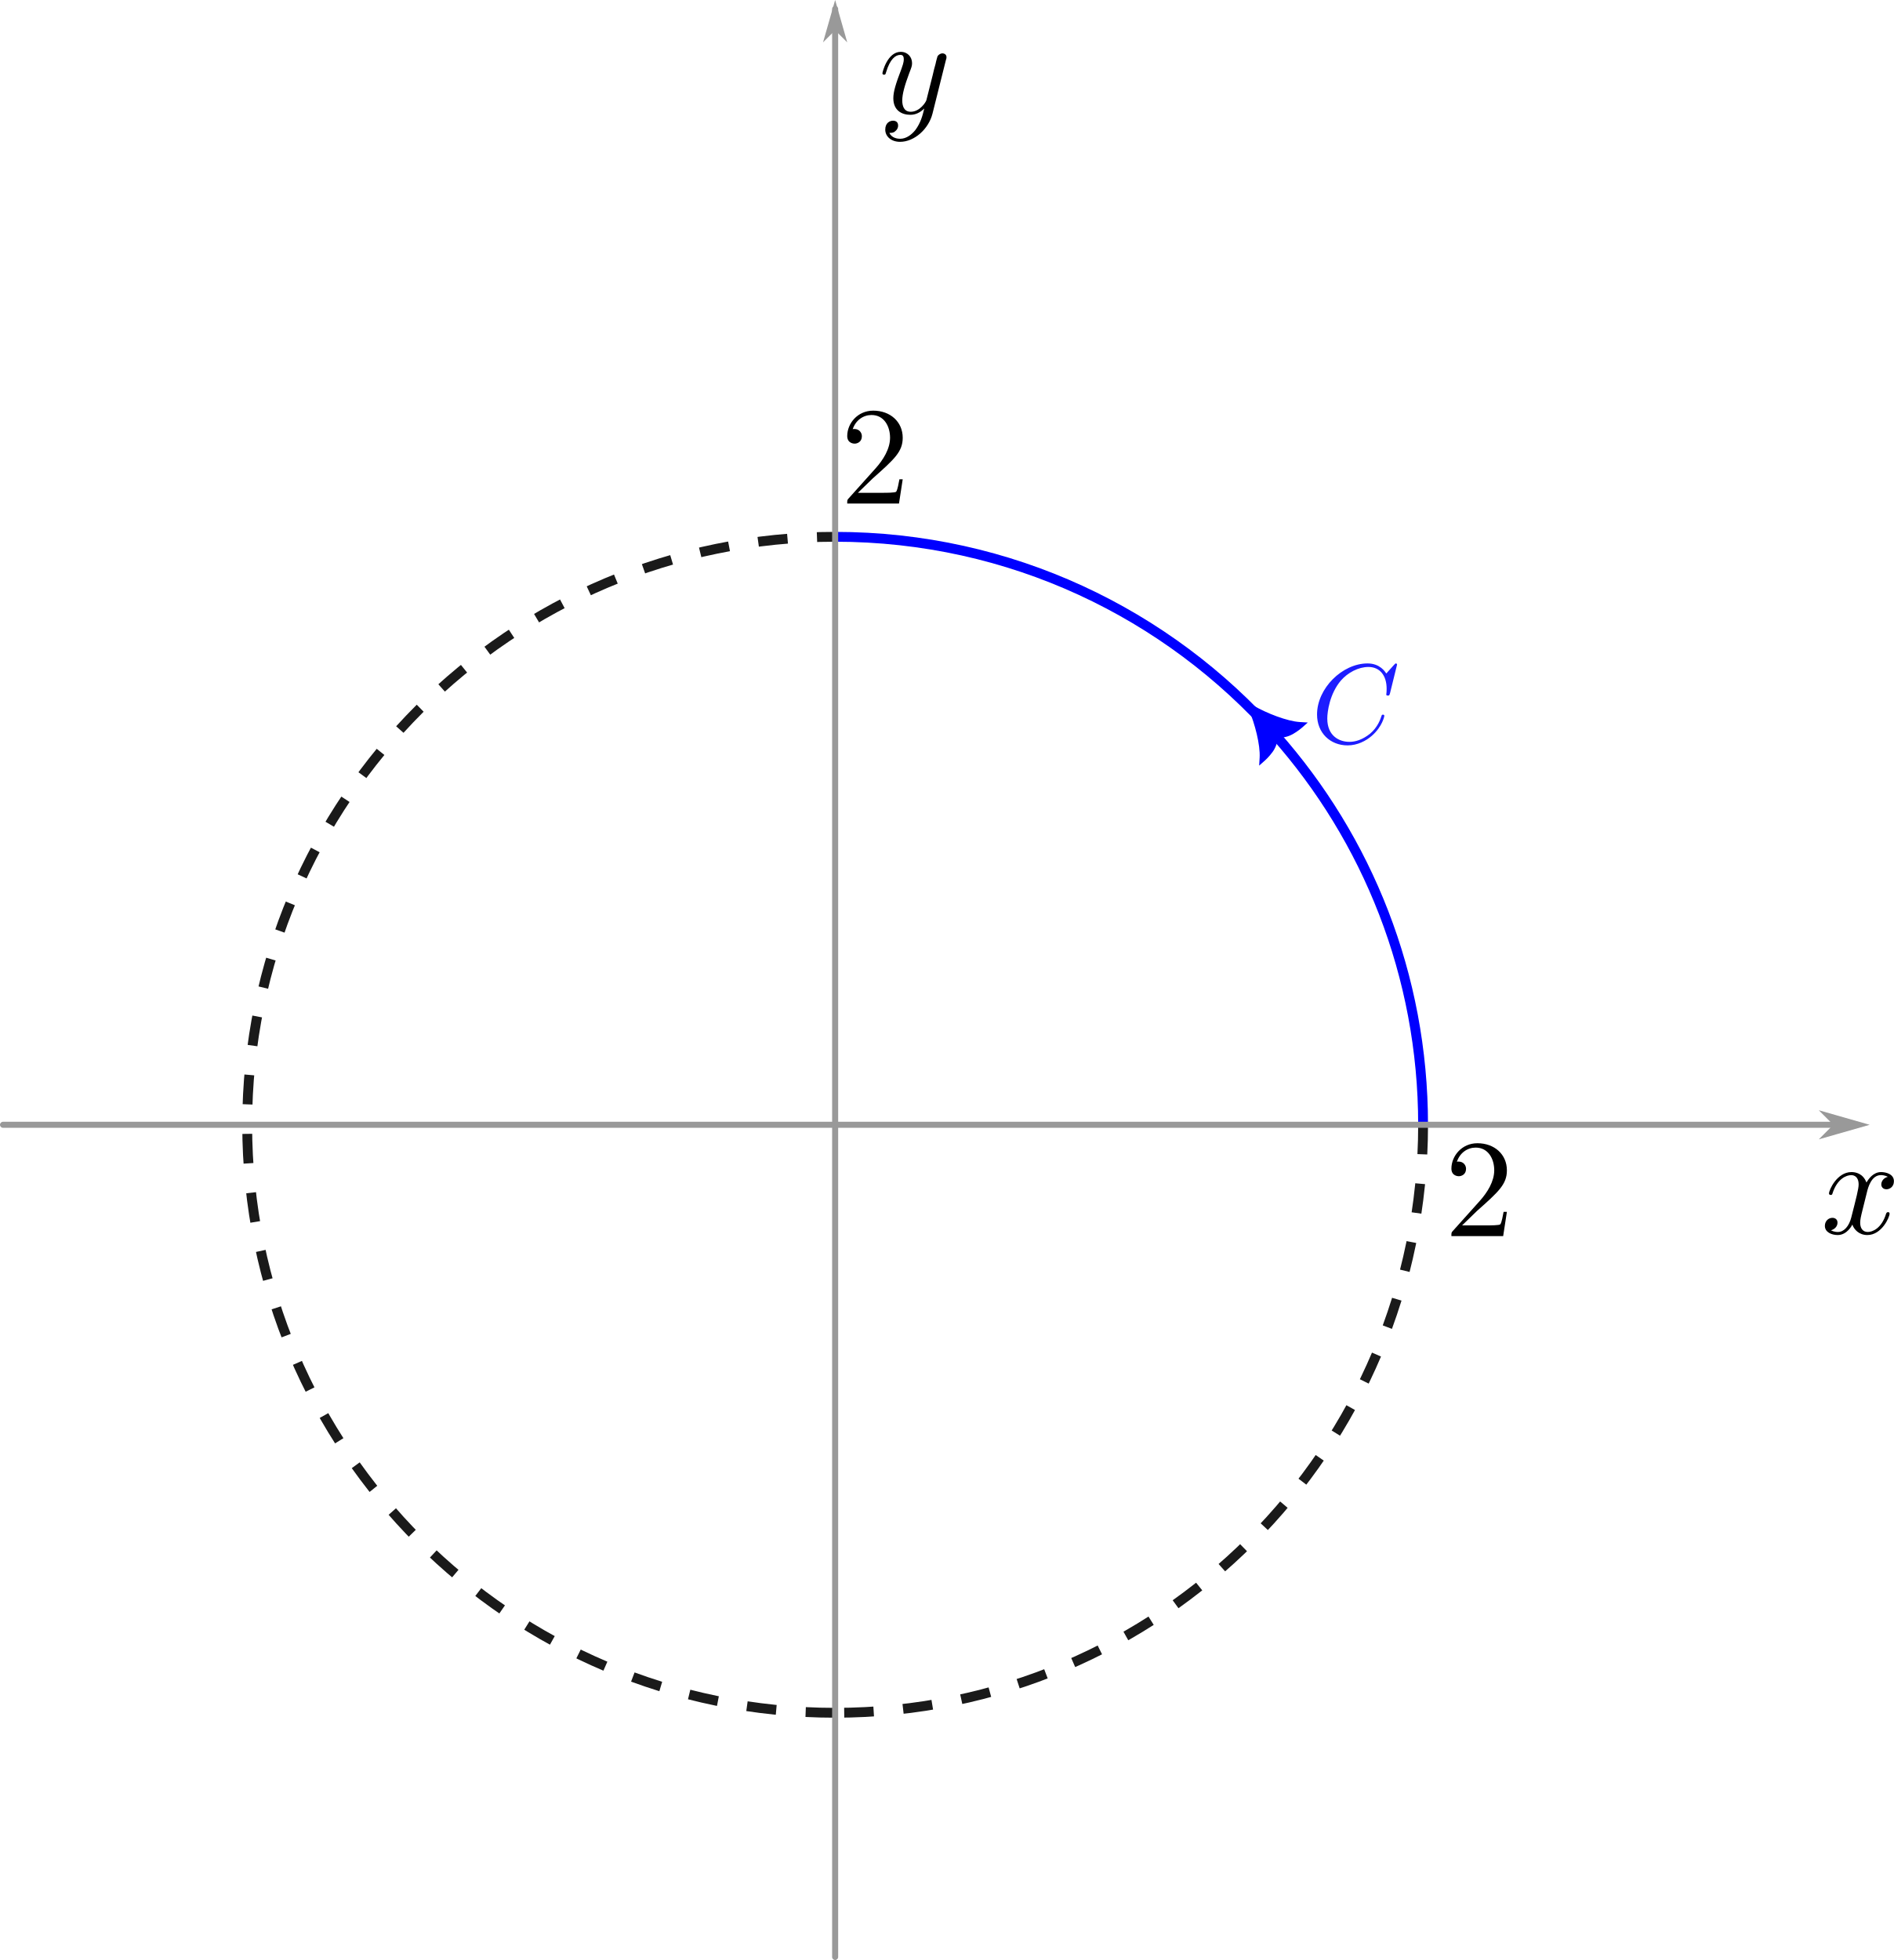
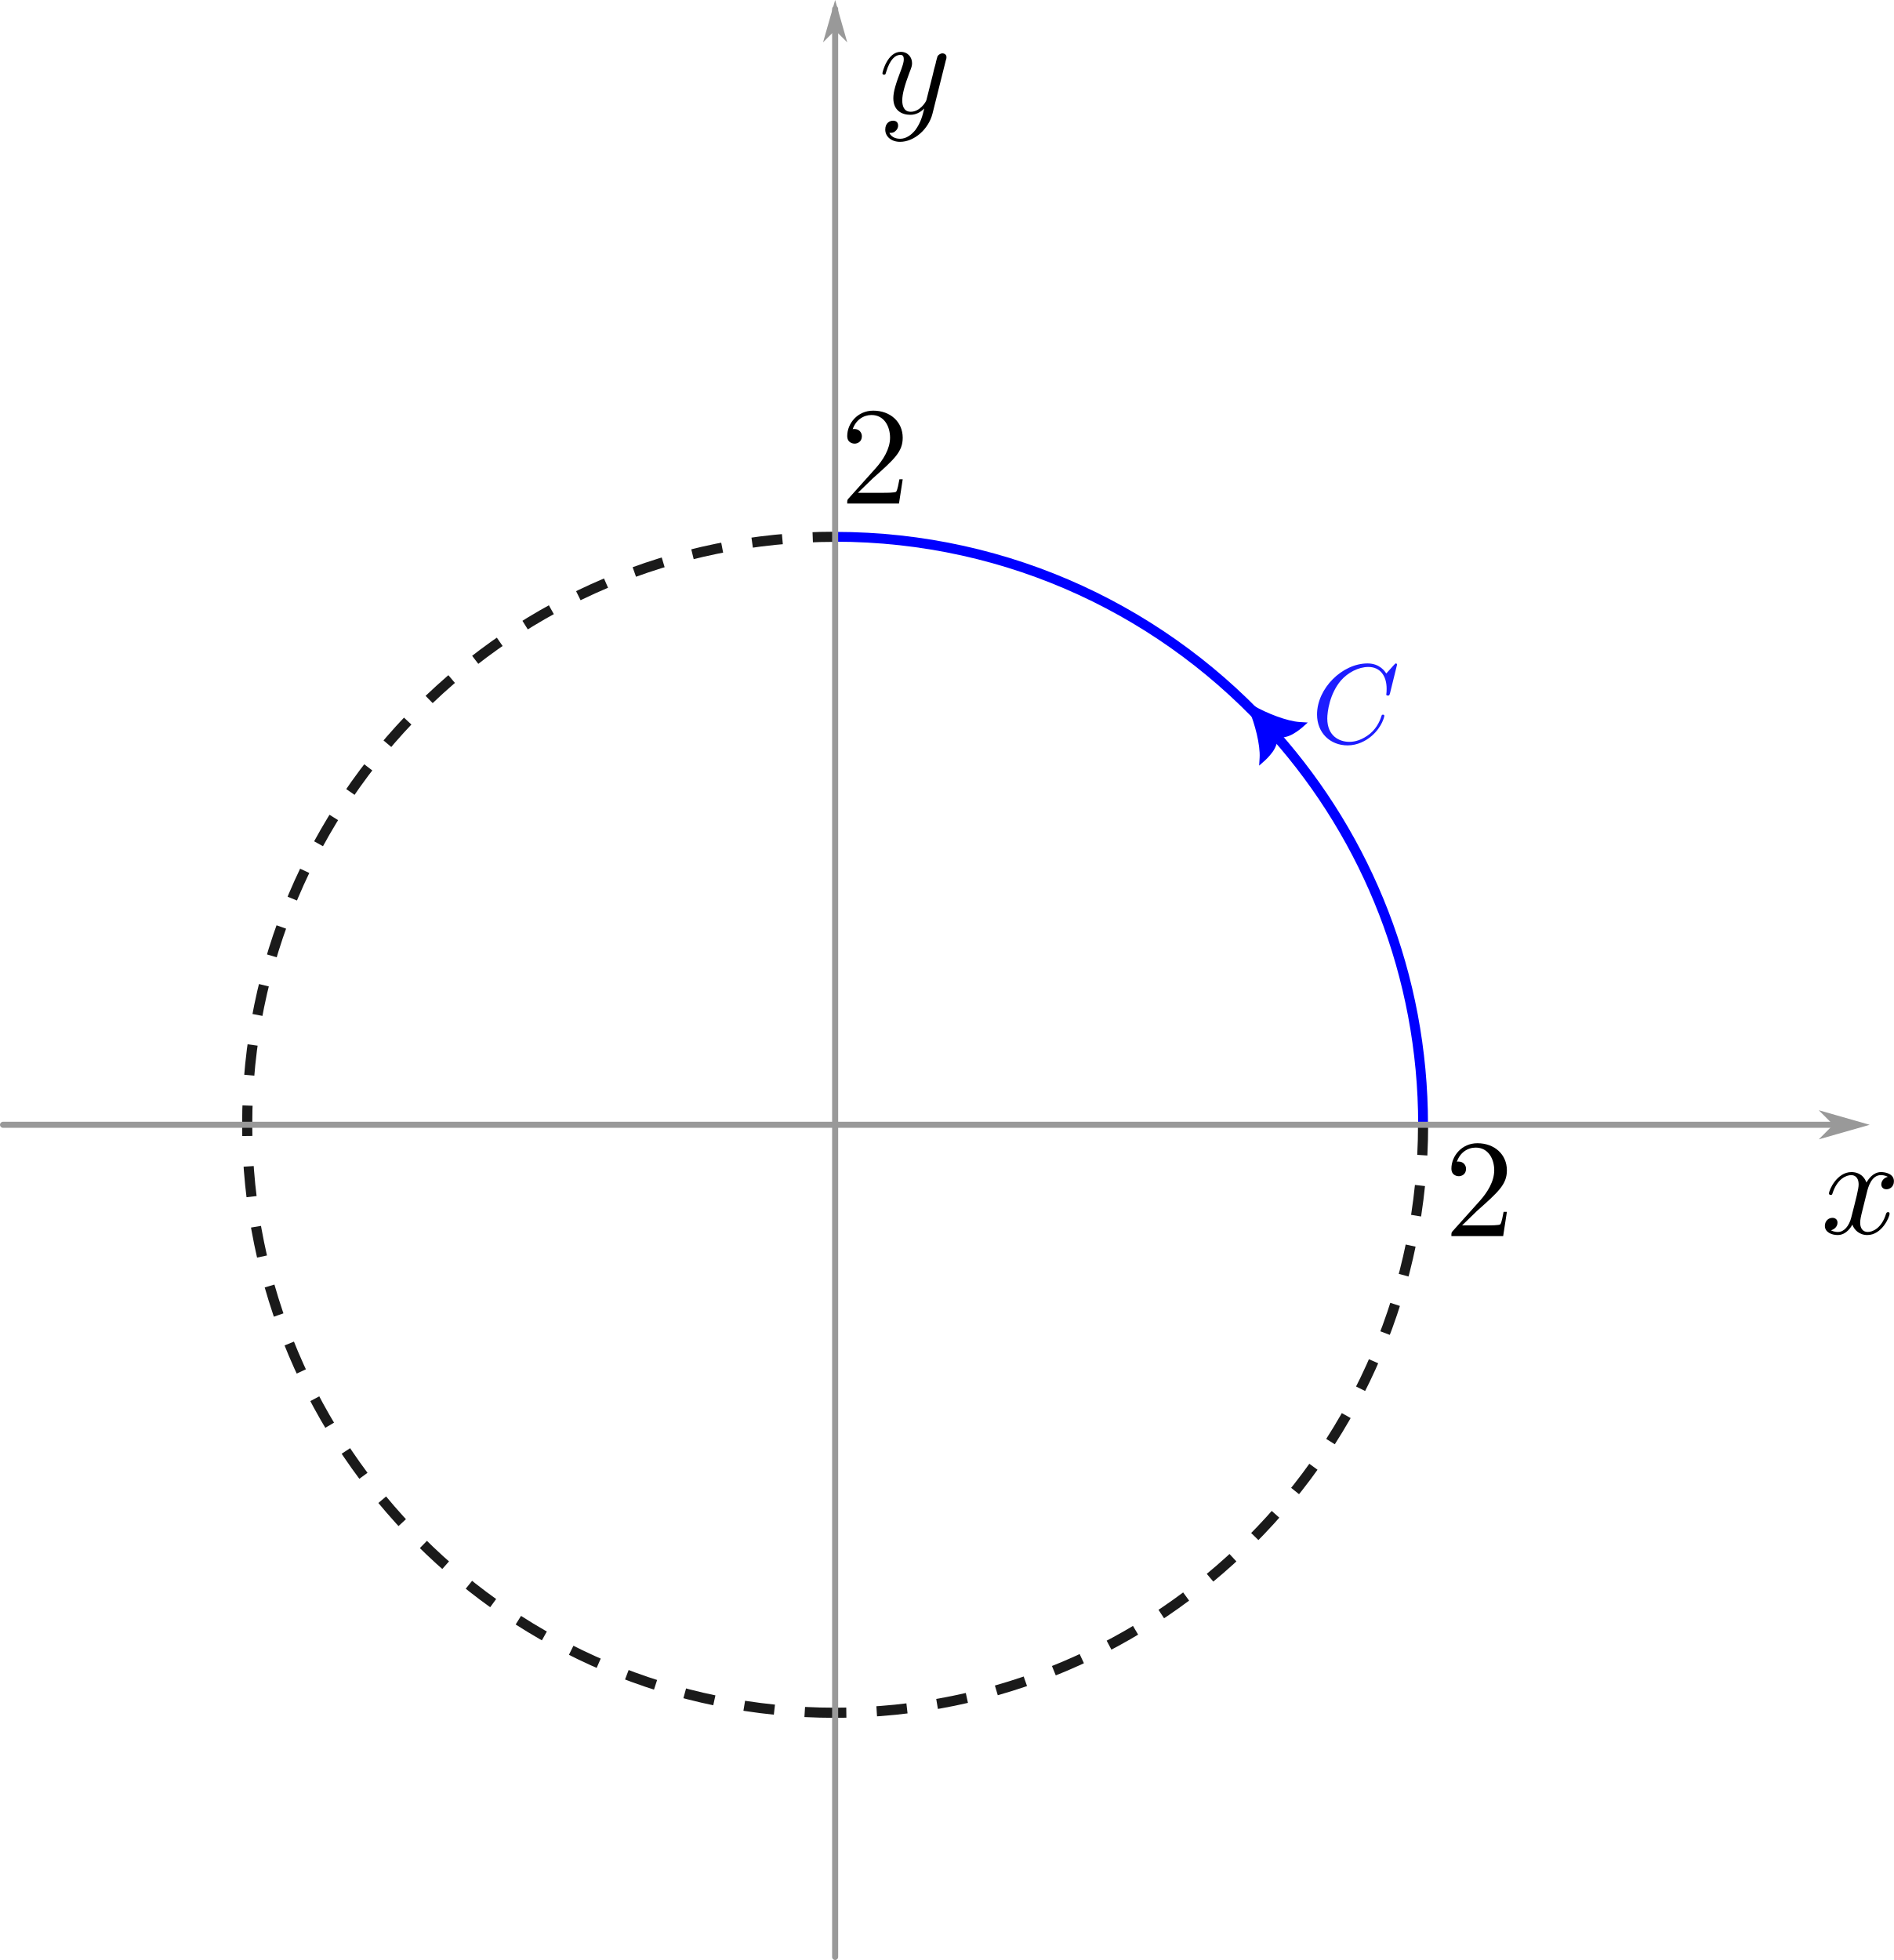
- <svg xmlns="http://www.w3.org/2000/svg" xmlns:ns1="http://www.iki.fi/pav/software/textext/" width="250.364mm" height="259.079mm" viewBox="0 0 250.364 259.079" version="1.1" id="svg1">
+ <svg xmlns="http://www.w3.org/2000/svg" xmlns:ns1="http://www.iki.fi/pav/software/textext/" width="105.049mm" height="108.706mm" viewBox="0 0 105.049 108.706" version="1.1" id="svg1">
  <defs id="defs1">
    <marker orient="auto" refY="0" refX="0" id="ArrowAxisStart" style="overflow:visible">
      <path d="M 0,0 5,-5 -12.5,0 5,5 Z" style="fill:#000000;fill-opacity:1;fill-rule:evenodd;stroke:#000000;stroke-width:1;stroke-opacity:1" transform="matrix(0.4,0,0,0.4,3.5272,0)" id="path1" />
    </marker>
    <marker orient="auto" refY="0" refX="0" id="ArrowAxisEnd" style="overflow:visible">
      <path d="M 0,0 5,-5 -12.5,0 5,5 Z" style="fill:#000000;fill-opacity:1;fill-rule:evenodd;stroke:#000000;stroke-width:1;stroke-opacity:1" transform="matrix(-0.4,0,0,-0.4,-3.5272,0)" id="path2" />
    </marker>
  </defs>
-   <g id="layer1" transform="translate(0.400386, -1.32176)">
-     <path style="fill:none;fill-opacity:0.319;stroke:#1a1a1a;stroke-width:1.3;stroke-miterlimit:10;paint-order:stroke fill markers;stroke-dasharray:3.9,3.9;stroke-dashoffset:0" d="m 187.722,150 c 0,42.925 -34.797,77.722 -77.722,77.722" id="path17" />
-     <path style="color:#000000;fill:#0000ff;stroke-miterlimit:10;-inkscape-stroke:none;paint-order:stroke fill markers" d="m 110,71.629 v 1.299 c 22.968,0 43.581,10.042 57.701,25.977 12.053,13.601 19.371,31.49 19.371,51.096 h 1.299 c 0,-19.929 -7.442,-38.128 -19.697,-51.957 C 154.317,81.841 133.347,71.629 110,71.629 Z" id="path21" />
-     <g id="g18" transform="rotate(180,167.9365,98.18249)" style="fill:#0000ff;fill-opacity:1">
-       <g id="path18" style="fill:#0000ff;fill-opacity:1">
-         <path style="color:#000000;fill:#0000ff;fill-rule:evenodd;-inkscape-stroke:none;fill-opacity:1" d="m 170.775,101.393 c -1.78,-1.028 -4.477,-2.112 -6.312,-2.223 0,0 1.946,-1.724 3.295,-1.183 -0.376,-1.404 1.57,-3.128 1.57,-3.128 -0.111,1.835 0.641,4.643 1.447,6.534 z" id="path19" />
-         <path style="color:#000000;fill:#0000ff;fill-rule:evenodd;-inkscape-stroke:none;fill-opacity:1" d="m 169.822,93.842 -0.783,0.693 c 0,0 -0.517,0.457 -0.988,1.107 -0.375,0.518 -0.66,1.197 -0.678,1.912 -0.712,-0.069 -1.42,0.131 -1.979,0.441 -0.703,0.39 -1.219,0.85 -1.219,0.85 l -0.783,0.693 1.045,0.064 c 1.691,0.102 4.391,1.165 6.121,2.164 l 1.125,0.65 -0.51,-1.195 c -0.784,-1.837 -1.516,-4.647 -1.414,-6.338 z m -0.811,2.018 c 0.092,1.538 0.485,3.205 1.043,4.721 -1.438,-0.736 -3.047,-1.327 -4.562,-1.604 0.148,-0.101 0.139,-0.121 0.322,-0.223 0.608,-0.337 1.321,-0.548 1.781,-0.363 l 0.805,0.322 -0.225,-0.838 c -0.128,-0.479 0.169,-1.162 0.576,-1.725 0.123,-0.169 0.142,-0.157 0.26,-0.291 z" id="path20" />
+   <g id="layer1" transform="translate(-72.25707,-76.50829)">
+     <path style="fill:none;fill-opacity:0.319;stroke:#1a1a1a;stroke-width:0.562;stroke-miterlimit:10;stroke-dasharray:1.687, 1.687;stroke-dashoffset:0;paint-order:stroke fill markers" d="m 151.19,138.891 c 0,18.011 -14.6,32.611 -32.611,32.611" id="path17" />
+     <path style="color:#000000;fill:#0000ff;stroke-width:0.432;stroke-miterlimit:10;-inkscape-stroke:none;paint-order:stroke fill markers" d="m 118.579,106.008 v 0.545 c 9.637,0 18.286,4.214 24.211,10.899 5.057,5.707 8.128,13.213 8.128,21.439 h 0.545 c 0,-8.362 -3.123,-15.998 -8.265,-21.8 -6.024,-6.798 -14.823,-11.083 -24.619,-11.083 z" id="path21" />
+     <g id="g18" transform="matrix(-0.4195853,0,0,-0.4195853,213.3524,158.3456)" style="fill:#0000ff;fill-opacity:1;stroke-width:1.031">
+       <g id="path18" style="fill:#0000ff;fill-opacity:1;stroke-width:1.031">
+         <path style="color:#000000;fill:#0000ff;fill-opacity:1;fill-rule:evenodd;stroke-width:1.031;-inkscape-stroke:none" d="m 170.775,101.393 c -1.78,-1.028 -4.477,-2.112 -6.312,-2.223 0,0 1.946,-1.724 3.295,-1.183 -0.376,-1.404 1.57,-3.128 1.57,-3.128 -0.111,1.835 0.641,4.643 1.447,6.534 z" id="path19" />
+         <path style="color:#000000;fill:#0000ff;fill-opacity:1;fill-rule:evenodd;stroke-width:1.031;-inkscape-stroke:none" d="m 169.822,93.842 -0.783,0.693 c 0,0 -0.517,0.457 -0.988,1.107 -0.375,0.518 -0.66,1.197 -0.678,1.912 -0.712,-0.069 -1.42,0.131 -1.979,0.441 -0.703,0.39 -1.219,0.85 -1.219,0.85 l -0.783,0.693 1.045,0.064 c 1.691,0.102 4.391,1.165 6.121,2.164 l 1.125,0.65 -0.51,-1.195 c -0.784,-1.837 -1.516,-4.647 -1.414,-6.338 z m -0.811,2.018 c 0.092,1.538 0.485,3.205 1.043,4.721 -1.438,-0.736 -3.047,-1.327 -4.562,-1.604 0.148,-0.101 0.139,-0.121 0.322,-0.223 0.608,-0.337 1.321,-0.548 1.781,-0.363 l 0.805,0.322 -0.225,-0.838 c -0.128,-0.479 0.169,-1.162 0.576,-1.725 0.123,-0.169 0.142,-0.157 0.26,-0.291 z" id="path20" />
      </g>
    </g>
-     <path style="fill:none;fill-opacity:0.319;stroke:#1a1a1a;stroke-width:1.3;stroke-miterlimit:10;paint-order:stroke fill markers;stroke-dasharray:3.9,3.9;stroke-dashoffset:0" d="m 110,227.722 c -42.925,0 -77.722,-34.797 -77.722,-77.722 0,-42.925 34.797,-77.722 77.722,-77.722" id="path6" />
-     <g transform="matrix(1.494363,0,0,1.494363,173.7039,89.01547)" ns1:version="1.9.0" ns1:texconverter="pdflatex" ns1:pdfconverter="inkscape" ns1:text="$C$" ns1:preamble="/Users/sachchidanandprasad/Library/Application Support/org.inkscape.Inkscape/config/inkscape/extensions/inkscapeMadeEasy/basicLatexPackages.tex" ns1:scale="1.0" ns1:alignment="middle center" ns1:stroke-to-path="0" id="g7933" ns1:jacobian_sqrt="0.352778" style="stroke-width:0.236;fill:#0000ff;fill-opacity:0.886">
+     <path style="fill:none;fill-opacity:0.319;stroke:#1a1a1a;stroke-width:0.562;stroke-miterlimit:10;stroke-dasharray:1.687, 1.687;stroke-dashoffset:0;paint-order:stroke fill markers" d="m 118.579,171.502 c -18.01,0 -32.611,-14.6 -32.611,-32.611 0,-18.01 14.6,-32.611 32.611,-32.611" id="path6" />
+     <g transform="matrix(0.6270128,0,0,0.6270128,145.3087,113.3033)" ns1:version="1.9.0" ns1:texconverter="pdflatex" ns1:pdfconverter="inkscape" ns1:text="$C$" ns1:preamble="/Users/sachchidanandprasad/Library/Application Support/org.inkscape.Inkscape/config/inkscape/extensions/inkscapeMadeEasy/basicLatexPackages.tex" ns1:scale="1.0" ns1:alignment="middle center" ns1:stroke-to-path="0" id="g7933" ns1:jacobian_sqrt="0.352778" style="fill:#0000ff;fill-opacity:0.886;stroke-width:0.243">
      <defs id="id-da779907-833b-4167-8479-011f01577e97">
        <g id="id-a6d3c68a-a433-476c-8c6c-148b9fe968dc">
          <g id="id-a9c9ff49-9a4f-44f3-a803-ef1318c002e6">
            <path d="m 7.578,-6.922 c 0,-0.031 -0.016,-0.109 -0.109,-0.109 -0.031,0 -0.047,0.016 -0.156,0.125 L 6.625,-6.141 C 6.531,-6.281 6.078,-7.031 4.969,-7.031 2.734,-7.031 0.5,-4.828 0.5,-2.516 0.5,-0.875 1.672,0.219 3.203,0.219 c 0.859,0 1.625,-0.391 2.156,-0.859 0.922,-0.812 1.094,-1.719 1.094,-1.75 C 6.453,-2.5 6.344,-2.5 6.328,-2.5 c -0.062,0 -0.109,0.031 -0.125,0.109 -0.094,0.281 -0.328,1 -1.016,1.578 -0.688,0.547 -1.312,0.719 -1.828,0.719 -0.891,0 -1.953,-0.516 -1.953,-2.062 0,-0.578 0.203,-2.188 1.203,-3.359 0.609,-0.703 1.547,-1.203 2.438,-1.203 1.016,0 1.609,0.766 1.609,1.922 0,0.406 -0.031,0.406 -0.031,0.516 0,0.094 0.109,0.094 0.141,0.094 0.125,0 0.125,-0.016 0.188,-0.203 z m 0,0" id="id-eab988ba-d352-442d-ad62-2cca879be060" />
          </g>
        </g>
      </defs>
-       <g fill="#000000" fill-opacity="1" id="id-3ff48d72-9f0d-4d55-8ba2-0bfc64beeef2" transform="translate(-149.212,-127.734)" style="stroke-width:0.236;fill:#0000ff;fill-opacity:0.886">
-         <g transform="translate(148.712,134.765)" id="g5624" style="stroke-width:0.236;fill:#0000ff;fill-opacity:0.886">
-           <path d="m 7.578,-6.922 c 0,-0.031 -0.016,-0.109 -0.109,-0.109 -0.031,0 -0.047,0.016 -0.156,0.125 L 6.625,-6.141 C 6.531,-6.281 6.078,-7.031 4.969,-7.031 2.734,-7.031 0.5,-4.828 0.5,-2.516 0.5,-0.875 1.672,0.219 3.203,0.219 c 0.859,0 1.625,-0.391 2.156,-0.859 0.922,-0.812 1.094,-1.719 1.094,-1.75 C 6.453,-2.5 6.344,-2.5 6.328,-2.5 c -0.062,0 -0.109,0.031 -0.125,0.109 -0.094,0.281 -0.328,1 -1.016,1.578 -0.688,0.547 -1.312,0.719 -1.828,0.719 -0.891,0 -1.953,-0.516 -1.953,-2.062 0,-0.578 0.203,-2.188 1.203,-3.359 0.609,-0.703 1.547,-1.203 2.438,-1.203 1.016,0 1.609,0.766 1.609,1.922 0,0.406 -0.031,0.406 -0.031,0.516 0,0.094 0.109,0.094 0.141,0.094 0.125,0 0.125,-0.016 0.188,-0.203 z m 0,0" id="id-a31025c0-4da5-434e-84bf-03b5fa65116e" style="stroke-width:0.236;fill:#0000ff;fill-opacity:0.886" />
+       <g fill="#000000" fill-opacity="1" id="id-3ff48d72-9f0d-4d55-8ba2-0bfc64beeef2" transform="translate(-149.212,-127.734)" style="fill:#0000ff;fill-opacity:0.886;stroke-width:0.243">
+         <g transform="translate(148.712,134.765)" id="g5624" style="fill:#0000ff;fill-opacity:0.886;stroke-width:0.243">
+           <path d="m 7.578,-6.922 c 0,-0.031 -0.016,-0.109 -0.109,-0.109 -0.031,0 -0.047,0.016 -0.156,0.125 L 6.625,-6.141 C 6.531,-6.281 6.078,-7.031 4.969,-7.031 2.734,-7.031 0.5,-4.828 0.5,-2.516 0.5,-0.875 1.672,0.219 3.203,0.219 c 0.859,0 1.625,-0.391 2.156,-0.859 0.922,-0.812 1.094,-1.719 1.094,-1.75 C 6.453,-2.5 6.344,-2.5 6.328,-2.5 c -0.062,0 -0.109,0.031 -0.125,0.109 -0.094,0.281 -0.328,1 -1.016,1.578 -0.688,0.547 -1.312,0.719 -1.828,0.719 -0.891,0 -1.953,-0.516 -1.953,-2.062 0,-0.578 0.203,-2.188 1.203,-3.359 0.609,-0.703 1.547,-1.203 2.438,-1.203 1.016,0 1.609,0.766 1.609,1.922 0,0.406 -0.031,0.406 -0.031,0.516 0,0.094 0.109,0.094 0.141,0.094 0.125,0 0.125,-0.016 0.188,-0.203 z m 0,0" id="id-a31025c0-4da5-434e-84bf-03b5fa65116e" style="fill:#0000ff;fill-opacity:0.886;stroke-width:0.243" />
        </g>
      </g>
    </g>
  </g>
-   <g transform="translate(110.4004,148.6782)" id="g6" style="stroke-width:0.8;stroke-dasharray:none">
-     <g id="g2" style="stroke-width:0.8;stroke-dasharray:none" />
-     <g id="g5" style="stroke-width:0.8;stroke-dasharray:none">
-       <path style="color:#000000;fill:#999999;stroke-linecap:round;stroke-linejoin:round;-inkscape-stroke:none" d="M -110,-0.4 A 0.4,0.4 0 0 0 -110.4,0 0.4,0.4 0 0 0 -110,0.4 H 135 A 0.4,0.4 0 0 0 135.4,0 0.4,0.4 0 0 0 135,-0.4 Z" id="path11" />
-       <g id="g8" style="fill:#999999;fill-opacity:1">
-         <g id="path8" style="fill:#999999;fill-opacity:1">
-           <path style="color:#000000;fill:#999999;fill-opacity:1;fill-rule:evenodd;-inkscape-stroke:none" d="m 132.178,0 -1.6,1.6 5.6,-1.6 -5.6,-1.6 z" id="path9" />
-           <path style="color:#000000;fill:#999999;fill-opacity:1;fill-rule:evenodd;-inkscape-stroke:none" d="M 130.029,-1.924 131.951,0 130.029,1.924 136.76,0 Z m 1.1,0.648 L 135.594,0 131.129,1.275 132.404,0 132.291,-0.113 Z" id="path10" />
+   <g transform="matrix(0.4195853,0,0,0.4195853,46.32238,62.3832)" id="g6" style="stroke-width:0.825;stroke-dasharray:none">
+     <g id="g2" style="stroke-width:0.825;stroke-dasharray:none" />
+     <g id="g5" style="stroke-width:0.825;stroke-dasharray:none">
+       <path style="color:#000000;fill:#999999;stroke-width:0.825;stroke-linecap:round;stroke-linejoin:round;-inkscape-stroke:none" d="M -110,-0.4 A 0.4,0.4 0 0 0 -110.4,0 0.4,0.4 0 0 0 -110,0.4 H 135 A 0.4,0.4 0 0 0 135.4,0 0.4,0.4 0 0 0 135,-0.4 Z" id="path11" />
+       <g id="g8" style="fill:#999999;fill-opacity:1;stroke-width:0.825">
+         <g id="path8" style="fill:#999999;fill-opacity:1;stroke-width:0.825">
+           <path style="color:#000000;fill:#999999;fill-opacity:1;fill-rule:evenodd;stroke-width:0.825;-inkscape-stroke:none" d="m 132.178,0 -1.6,1.6 5.6,-1.6 -5.6,-1.6 z" id="path9" />
+           <path style="color:#000000;fill:#999999;fill-opacity:1;fill-rule:evenodd;stroke-width:0.825;-inkscape-stroke:none" d="M 130.029,-1.924 131.951,0 130.029,1.924 136.76,0 Z m 1.1,0.648 L 135.594,0 131.129,1.275 132.404,0 132.291,-0.113 Z" id="path10" />
        </g>
      </g>
-       <g id="g3" transform="matrix(1.382492,0,0,1.382492,-417.5983,-763.7838)" style="stroke-width:0.579;stroke-dasharray:none">
-         <g transform="matrix(1.33333,0,0,1.33333,396.698,556.99)" ns1:version="1.9.0" ns1:texconverter="pdflatex" ns1:pdfconverter="inkscape" ns1:text=" $x$" ns1:preamble="/Users/sachchidanandprasad/Library/Application Support/org.inkscape.Inkscape/config/inkscape/extensions/inkscapeMadeEasy/basicLatexPackages.tex" ns1:scale="1.0" ns1:alignment="middle center" ns1:stroke-to-path="0" ns1:inkscapeversion="1.0.1" id="g6869" ns1:jacobian_sqrt="1.33333" style="stroke-width:0.434;stroke-dasharray:none">
+       <g id="g3" transform="matrix(1.382492,0,0,1.382492,-417.5983,-763.7838)" style="stroke-width:0.596;stroke-dasharray:none">
+         <g transform="matrix(1.33333,0,0,1.33333,396.698,556.99)" ns1:version="1.9.0" ns1:texconverter="pdflatex" ns1:pdfconverter="inkscape" ns1:text=" $x$" ns1:preamble="/Users/sachchidanandprasad/Library/Application Support/org.inkscape.Inkscape/config/inkscape/extensions/inkscapeMadeEasy/basicLatexPackages.tex" ns1:scale="1.0" ns1:alignment="middle center" ns1:stroke-to-path="0" ns1:inkscapeversion="1.0.1" id="g6869" ns1:jacobian_sqrt="1.33333" style="stroke-width:0.447;stroke-dasharray:none">
          <defs id="id-e126cd92-77f0-4725-86f9-b6cca6ff62af">
            <g id="id-10d80205-8f00-4519-982c-800eba4df472">
              <g id="id-46ba1e26-53d3-482b-a6d9-6c510a4e761b">
                <path d="M 3.328,-3.016 C 3.391,-3.266 3.625,-4.188 4.312,-4.188 c 0.047,0 0.297,0 0.5,0.125 C 4.531,-4 4.344,-3.766 4.344,-3.516 c 0,0.156 0.109,0.344 0.375,0.344 0.219,0 0.531,-0.172 0.531,-0.578 0,-0.516 -0.578,-0.656 -0.922,-0.656 -0.578,0 -0.922,0.531 -1.047,0.75 -0.25,-0.656 -0.781,-0.75 -1.078,-0.75 -1.031,0 -1.609,1.281 -1.609,1.531 0,0.109 0.109,0.109 0.125,0.109 0.078,0 0.109,-0.031 0.125,-0.109 0.344,-1.062 1,-1.312 1.344,-1.312 0.188,0 0.531,0.094 0.531,0.672 0,0.312 -0.172,0.969 -0.531,2.375 -0.156,0.609 -0.516,1.031 -0.953,1.031 -0.062,0 -0.281,0 -0.5,-0.125 0.25,-0.062 0.469,-0.266 0.469,-0.547 0,-0.266 -0.219,-0.344 -0.359,-0.344 -0.312,0 -0.547,0.25 -0.547,0.578 0,0.453 0.484,0.656 0.922,0.656 0.672,0 1.031,-0.703 1.047,-0.75 0.125,0.359 0.484,0.75 1.078,0.75 1.031,0 1.594,-1.281 1.594,-1.531 0,-0.109 -0.078,-0.109 -0.109,-0.109 -0.094,0 -0.109,0.047 -0.141,0.109 -0.328,1.078 -1,1.312 -1.312,1.312 -0.391,0 -0.547,-0.312 -0.547,-0.656 0,-0.219 0.047,-0.438 0.156,-0.875 z m 0,0" id="id-98841b9d-f412-4457-b84b-43f85f587796" />
              </g>
            </g>
          </defs>
-           <g fill="#000000" fill-opacity="1" id="id-dae35d4b-926c-40b8-83b3-cc78490ff84d" transform="translate(-149.009,-130.359)" style="stroke-width:0.434;stroke-dasharray:none">
-             <g transform="translate(148.712,134.765)" id="g3313" style="stroke-width:0.434;stroke-dasharray:none">
-               <path d="M 3.328,-3.016 C 3.391,-3.266 3.625,-4.188 4.312,-4.188 c 0.047,0 0.297,0 0.5,0.125 C 4.531,-4 4.344,-3.766 4.344,-3.516 c 0,0.156 0.109,0.344 0.375,0.344 0.219,0 0.531,-0.172 0.531,-0.578 0,-0.516 -0.578,-0.656 -0.922,-0.656 -0.578,0 -0.922,0.531 -1.047,0.75 -0.25,-0.656 -0.781,-0.75 -1.078,-0.75 -1.031,0 -1.609,1.281 -1.609,1.531 0,0.109 0.109,0.109 0.125,0.109 0.078,0 0.109,-0.031 0.125,-0.109 0.344,-1.062 1,-1.312 1.344,-1.312 0.188,0 0.531,0.094 0.531,0.672 0,0.312 -0.172,0.969 -0.531,2.375 -0.156,0.609 -0.516,1.031 -0.953,1.031 -0.062,0 -0.281,0 -0.5,-0.125 0.25,-0.062 0.469,-0.266 0.469,-0.547 0,-0.266 -0.219,-0.344 -0.359,-0.344 -0.312,0 -0.547,0.25 -0.547,0.578 0,0.453 0.484,0.656 0.922,0.656 0.672,0 1.031,-0.703 1.047,-0.75 0.125,0.359 0.484,0.75 1.078,0.75 1.031,0 1.594,-1.281 1.594,-1.531 0,-0.109 -0.078,-0.109 -0.109,-0.109 -0.094,0 -0.109,0.047 -0.141,0.109 -0.328,1.078 -1,1.312 -1.312,1.312 -0.391,0 -0.547,-0.312 -0.547,-0.656 0,-0.219 0.047,-0.438 0.156,-0.875 z m 0,0" id="id-ff9ff25c-42a7-4e3e-a6ec-c7427b2bc762" style="stroke-width:0.434;stroke-dasharray:none" />
+           <g fill="#000000" fill-opacity="1" id="id-dae35d4b-926c-40b8-83b3-cc78490ff84d" transform="translate(-149.009,-130.359)" style="stroke-width:0.447;stroke-dasharray:none">
+             <g transform="translate(148.712,134.765)" id="g3313" style="stroke-width:0.447;stroke-dasharray:none">
+               <path d="M 3.328,-3.016 C 3.391,-3.266 3.625,-4.188 4.312,-4.188 c 0.047,0 0.297,0 0.5,0.125 C 4.531,-4 4.344,-3.766 4.344,-3.516 c 0,0.156 0.109,0.344 0.375,0.344 0.219,0 0.531,-0.172 0.531,-0.578 0,-0.516 -0.578,-0.656 -0.922,-0.656 -0.578,0 -0.922,0.531 -1.047,0.75 -0.25,-0.656 -0.781,-0.75 -1.078,-0.75 -1.031,0 -1.609,1.281 -1.609,1.531 0,0.109 0.109,0.109 0.125,0.109 0.078,0 0.109,-0.031 0.125,-0.109 0.344,-1.062 1,-1.312 1.344,-1.312 0.188,0 0.531,0.094 0.531,0.672 0,0.312 -0.172,0.969 -0.531,2.375 -0.156,0.609 -0.516,1.031 -0.953,1.031 -0.062,0 -0.281,0 -0.5,-0.125 0.25,-0.062 0.469,-0.266 0.469,-0.547 0,-0.266 -0.219,-0.344 -0.359,-0.344 -0.312,0 -0.547,0.25 -0.547,0.578 0,0.453 0.484,0.656 0.922,0.656 0.672,0 1.031,-0.703 1.047,-0.75 0.125,0.359 0.484,0.75 1.078,0.75 1.031,0 1.594,-1.281 1.594,-1.531 0,-0.109 -0.078,-0.109 -0.109,-0.109 -0.094,0 -0.109,0.047 -0.141,0.109 -0.328,1.078 -1,1.312 -1.312,1.312 -0.391,0 -0.547,-0.312 -0.547,-0.656 0,-0.219 0.047,-0.438 0.156,-0.875 z m 0,0" id="id-ff9ff25c-42a7-4e3e-a6ec-c7427b2bc762" style="stroke-width:0.447;stroke-dasharray:none" />
            </g>
          </g>
        </g>
      </g>
-       <path style="color:#000000;fill:#999999;stroke-linecap:round;stroke-linejoin:round;-inkscape-stroke:none" d="M 0,-147.9 A 0.4,0.4 0 0 0 -0.4,-147.5 V 110 A 0.4,0.4 0 0 0 0,110.4 0.4,0.4 0 0 0 0.4,110 V -147.5 A 0.4,0.4 0 0 0 0,-147.9 Z" id="path15" />
-       <g id="g12" style="fill:#999999;fill-opacity:1">
-         <g id="path12" style="fill:#999999;fill-opacity:1">
-           <path style="color:#000000;fill:#999999;fill-opacity:1;fill-rule:evenodd;-inkscape-stroke:none" d="m 0,-144.678 1.6,1.6 -1.6,-5.6 -1.6,5.6 z" id="path13" />
+       <path style="color:#000000;fill:#999999;stroke-width:0.825;stroke-linecap:round;stroke-linejoin:round;-inkscape-stroke:none" d="M 0,-147.9 A 0.4,0.4 0 0 0 -0.4,-147.5 V 110 A 0.4,0.4 0 0 0 0,110.4 0.4,0.4 0 0 0 0.4,110 V -147.5 A 0.4,0.4 0 0 0 0,-147.9 Z" id="path15" />
+       <g id="g12" style="fill:#999999;fill-opacity:1;stroke-width:0.825">
+         <g id="path12" style="fill:#999999;fill-opacity:1;stroke-width:0.825">
+           <path style="color:#000000;fill:#999999;fill-opacity:1;fill-rule:evenodd;stroke-width:0.825;-inkscape-stroke:none" d="m 0,-144.678 1.6,1.6 -1.6,-5.6 -1.6,5.6 z" id="path13" />
        </g>
      </g>
-       <g id="g4" transform="matrix(1.382492,0,0,1.382492,-530.7193,-912.493)" style="stroke-width:0.579;stroke-dasharray:none">
-         <g transform="matrix(1.33333,0,0,1.33333,388.407,553.344)" ns1:version="1.9.0" ns1:texconverter="pdflatex" ns1:pdfconverter="inkscape" ns1:text=" $y(x)$" ns1:preamble="/Users/sachchidanandprasad/Library/Application Support/org.inkscape.Inkscape/config/inkscape/extensions/inkscapeMadeEasy/basicLatexPackages.tex" ns1:scale="1.0" ns1:alignment="middle center" ns1:stroke-to-path="0" ns1:inkscapeversion="1.0.1" id="g2992" ns1:jacobian_sqrt="1.33333" style="stroke-width:0.434;stroke-dasharray:none">
+       <g id="g4" transform="matrix(1.382492,0,0,1.382492,-530.7193,-912.493)" style="stroke-width:0.596;stroke-dasharray:none">
+         <g transform="matrix(1.33333,0,0,1.33333,388.407,553.344)" ns1:version="1.9.0" ns1:texconverter="pdflatex" ns1:pdfconverter="inkscape" ns1:text=" $y(x)$" ns1:preamble="/Users/sachchidanandprasad/Library/Application Support/org.inkscape.Inkscape/config/inkscape/extensions/inkscapeMadeEasy/basicLatexPackages.tex" ns1:scale="1.0" ns1:alignment="middle center" ns1:stroke-to-path="0" ns1:inkscapeversion="1.0.1" id="g2992" ns1:jacobian_sqrt="1.33333" style="stroke-width:0.447;stroke-dasharray:none">
          <defs id="id-b3a8aa73-5233-42c2-93ae-e79ce076927e">
            <g id="id-95d6e9fc-76b4-45d4-bfb8-4d3acf808b45">
              <g id="id-46d8ce6e-95ee-4c31-880e-ac785c89906d">
                <path d="m 4.844,-3.797 c 0.047,-0.141 0.047,-0.156 0.047,-0.234 0,-0.172 -0.141,-0.266 -0.297,-0.266 -0.094,0 -0.25,0.062 -0.344,0.203 -0.016,0.062 -0.109,0.359 -0.141,0.547 -0.078,0.25 -0.141,0.531 -0.203,0.797 l -0.453,1.797 c -0.031,0.141 -0.469,0.844 -1.125,0.844 -0.5,0 -0.609,-0.438 -0.609,-0.812 C 1.719,-1.375 1.891,-2 2.219,-2.875 2.375,-3.281 2.422,-3.391 2.422,-3.594 c 0,-0.438 -0.312,-0.812 -0.812,-0.812 -0.953,0 -1.312,1.453 -1.312,1.531 0,0.109 0.094,0.109 0.109,0.109 0.109,0 0.109,-0.031 0.156,-0.188 0.281,-0.938 0.672,-1.234 1.016,-1.234 0.078,0 0.25,0 0.25,0.312 0,0.25 -0.109,0.516 -0.172,0.703 -0.406,1.062 -0.578,1.625 -0.578,2.094 0,0.891 0.625,1.188 1.219,1.188 0.391,0 0.719,-0.172 1,-0.453 -0.125,0.516 -0.25,1.016 -0.641,1.547 -0.266,0.328 -0.641,0.625 -1.094,0.625 -0.141,0 -0.594,-0.031 -0.766,-0.422 0.156,0 0.297,0 0.422,-0.125 C 1.328,1.203 1.422,1.062 1.422,0.875 1.422,0.562 1.156,0.531 1.062,0.531 0.828,0.531 0.5,0.688 0.5,1.172 c 0,0.5 0.438,0.875 1.062,0.875 1.016,0 2.047,-0.906 2.328,-2.031 z m 0,0" id="id-3056ca05-1d58-43c8-ad2e-eb5b15b0487b" />
              </g>
              <g id="id-aebc9b48-2c4c-4875-ae3d-569fe4cfcd53">
                <path d="M 3.328,-3.016 C 3.391,-3.266 3.625,-4.188 4.312,-4.188 c 0.047,0 0.297,0 0.5,0.125 C 4.531,-4 4.344,-3.766 4.344,-3.516 c 0,0.156 0.109,0.344 0.375,0.344 0.219,0 0.531,-0.172 0.531,-0.578 0,-0.516 -0.578,-0.656 -0.922,-0.656 -0.578,0 -0.922,0.531 -1.047,0.75 -0.25,-0.656 -0.781,-0.75 -1.078,-0.75 -1.031,0 -1.609,1.281 -1.609,1.531 0,0.109 0.109,0.109 0.125,0.109 0.078,0 0.109,-0.031 0.125,-0.109 0.344,-1.062 1,-1.312 1.344,-1.312 0.188,0 0.531,0.094 0.531,0.672 0,0.312 -0.172,0.969 -0.531,2.375 -0.156,0.609 -0.516,1.031 -0.953,1.031 -0.062,0 -0.281,0 -0.5,-0.125 0.25,-0.062 0.469,-0.266 0.469,-0.547 0,-0.266 -0.219,-0.344 -0.359,-0.344 -0.312,0 -0.547,0.25 -0.547,0.578 0,0.453 0.484,0.656 0.922,0.656 0.672,0 1.031,-0.703 1.047,-0.75 0.125,0.359 0.484,0.75 1.078,0.75 1.031,0 1.594,-1.281 1.594,-1.531 0,-0.109 -0.078,-0.109 -0.109,-0.109 -0.094,0 -0.109,0.047 -0.141,0.109 -0.328,1.078 -1,1.312 -1.312,1.312 -0.391,0 -0.547,-0.312 -0.547,-0.656 0,-0.219 0.047,-0.438 0.156,-0.875 z m 0,0" id="id-d006e519-4f03-48b8-8d8d-b85954140e43" />
              </g>
              <g id="id-5b4d9a74-4c5d-4024-8beb-1e1d92dc7707">
                <path d="m 3.297,2.391 c 0,-0.031 0,-0.047 -0.172,-0.219 C 1.891,0.922 1.562,-0.969 1.562,-2.5 c 0,-1.734 0.375,-3.469 1.609,-4.703 0.125,-0.125 0.125,-0.141 0.125,-0.172 0,-0.078 -0.031,-0.109 -0.094,-0.109 -0.109,0 -1,0.688 -1.594,1.953 -0.5,1.094 -0.625,2.203 -0.625,3.031 0,0.781 0.109,1.984 0.656,3.125 C 2.25,1.844 3.094,2.5 3.203,2.5 c 0.062,0 0.094,-0.031 0.094,-0.109 z m 0,0" id="id-8fc7f247-74a1-4b7b-9d13-9fb229dd86b1" />
              </g>
              <g id="id-06e302c0-4b90-4dce-93c8-77f9c4df6420">
                <path d="m 2.875,-2.5 c 0,-0.766 -0.109,-1.969 -0.656,-3.109 -0.594,-1.219 -1.453,-1.875 -1.547,-1.875 -0.062,0 -0.109,0.047 -0.109,0.109 0,0.031 0,0.047 0.188,0.234 0.984,0.984 1.547,2.562 1.547,4.641 0,1.719 -0.359,3.469 -1.594,4.719 C 0.562,2.344 0.562,2.359 0.562,2.391 0.562,2.453 0.609,2.5 0.672,2.5 0.766,2.5 1.672,1.812 2.25,0.547 2.766,-0.547 2.875,-1.656 2.875,-2.5 Z m 0,0" id="id-41164afb-78bd-436b-899d-aab14f6d3c2e" />
              </g>
            </g>
          </defs>
-           <g fill="#000000" fill-opacity="1" id="id-9c90e5a6-9081-403d-8fee-b8c51cc59cc7" transform="translate(-149.009,-127.281)" style="stroke-width:0.434;stroke-dasharray:none">
-             <g transform="translate(148.712,134.765)" id="g9372" style="stroke-width:0.434;stroke-dasharray:none">
-               <path d="m 4.844,-3.797 c 0.047,-0.141 0.047,-0.156 0.047,-0.234 0,-0.172 -0.141,-0.266 -0.297,-0.266 -0.094,0 -0.25,0.062 -0.344,0.203 -0.016,0.062 -0.109,0.359 -0.141,0.547 -0.078,0.25 -0.141,0.531 -0.203,0.797 l -0.453,1.797 c -0.031,0.141 -0.469,0.844 -1.125,0.844 -0.5,0 -0.609,-0.438 -0.609,-0.812 C 1.719,-1.375 1.891,-2 2.219,-2.875 2.375,-3.281 2.422,-3.391 2.422,-3.594 c 0,-0.438 -0.312,-0.812 -0.812,-0.812 -0.953,0 -1.312,1.453 -1.312,1.531 0,0.109 0.094,0.109 0.109,0.109 0.109,0 0.109,-0.031 0.156,-0.188 0.281,-0.938 0.672,-1.234 1.016,-1.234 0.078,0 0.25,0 0.25,0.312 0,0.25 -0.109,0.516 -0.172,0.703 -0.406,1.062 -0.578,1.625 -0.578,2.094 0,0.891 0.625,1.188 1.219,1.188 0.391,0 0.719,-0.172 1,-0.453 -0.125,0.516 -0.25,1.016 -0.641,1.547 -0.266,0.328 -0.641,0.625 -1.094,0.625 -0.141,0 -0.594,-0.031 -0.766,-0.422 0.156,0 0.297,0 0.422,-0.125 C 1.328,1.203 1.422,1.062 1.422,0.875 1.422,0.562 1.156,0.531 1.062,0.531 0.828,0.531 0.5,0.688 0.5,1.172 c 0,0.5 0.438,0.875 1.062,0.875 1.016,0 2.047,-0.906 2.328,-2.031 z m 0,0" id="id-5564475a-78e2-493d-b0db-ba6edb867b74" style="stroke-width:0.434;stroke-dasharray:none" />
+           <g fill="#000000" fill-opacity="1" id="id-9c90e5a6-9081-403d-8fee-b8c51cc59cc7" transform="translate(-149.009,-127.281)" style="stroke-width:0.447;stroke-dasharray:none">
+             <g transform="translate(148.712,134.765)" id="g9372" style="stroke-width:0.447;stroke-dasharray:none">
+               <path d="m 4.844,-3.797 c 0.047,-0.141 0.047,-0.156 0.047,-0.234 0,-0.172 -0.141,-0.266 -0.297,-0.266 -0.094,0 -0.25,0.062 -0.344,0.203 -0.016,0.062 -0.109,0.359 -0.141,0.547 -0.078,0.25 -0.141,0.531 -0.203,0.797 l -0.453,1.797 c -0.031,0.141 -0.469,0.844 -1.125,0.844 -0.5,0 -0.609,-0.438 -0.609,-0.812 C 1.719,-1.375 1.891,-2 2.219,-2.875 2.375,-3.281 2.422,-3.391 2.422,-3.594 c 0,-0.438 -0.312,-0.812 -0.812,-0.812 -0.953,0 -1.312,1.453 -1.312,1.531 0,0.109 0.094,0.109 0.109,0.109 0.109,0 0.109,-0.031 0.156,-0.188 0.281,-0.938 0.672,-1.234 1.016,-1.234 0.078,0 0.25,0 0.25,0.312 0,0.25 -0.109,0.516 -0.172,0.703 -0.406,1.062 -0.578,1.625 -0.578,2.094 0,0.891 0.625,1.188 1.219,1.188 0.391,0 0.719,-0.172 1,-0.453 -0.125,0.516 -0.25,1.016 -0.641,1.547 -0.266,0.328 -0.641,0.625 -1.094,0.625 -0.141,0 -0.594,-0.031 -0.766,-0.422 0.156,0 0.297,0 0.422,-0.125 C 1.328,1.203 1.422,1.062 1.422,0.875 1.422,0.562 1.156,0.531 1.062,0.531 0.828,0.531 0.5,0.688 0.5,1.172 c 0,0.5 0.438,0.875 1.062,0.875 1.016,0 2.047,-0.906 2.328,-2.031 z m 0,0" id="id-5564475a-78e2-493d-b0db-ba6edb867b74" style="stroke-width:0.447;stroke-dasharray:none" />
            </g>
          </g>
        </g>
      </g>
    </g>
  </g>
-   <g transform="matrix(1.848389,0,0,1.848389,191.8643,151.1158)" ns1:version="1.9.0" ns1:texconverter="pdflatex" ns1:pdfconverter="inkscape" ns1:text="2" ns1:preamble="/Users/sachchidanandprasad/Library/Application Support/org.inkscape.Inkscape/config/inkscape/extensions/inkscapeMadeEasy/basicLatexPackages.tex" ns1:scale="1.0" ns1:alignment="middle center" ns1:stroke-to-path="0" id="g5864" ns1:jacobian_sqrt="0.352778" style="stroke-width:0.191">
+   <g transform="matrix(0.7755567,0,0,0.7755567,80.50344,63.40596)" ns1:version="1.9.0" ns1:texconverter="pdflatex" ns1:pdfconverter="inkscape" ns1:text="2" ns1:preamble="/Users/sachchidanandprasad/Library/Application Support/org.inkscape.Inkscape/config/inkscape/extensions/inkscapeMadeEasy/basicLatexPackages.tex" ns1:scale="1.0" ns1:alignment="middle center" ns1:stroke-to-path="0" id="g5864" ns1:jacobian_sqrt="0.352778" style="stroke-width:0.197">
    <defs id="id-3768e3bc-c833-41f8-99c1-8082092e934a">
      <g id="id-eaa6e394-0be5-4179-bfde-75278812f3d6">
        <g id="id-83c2b507-88c5-40bc-9fbf-690054596e72">
          <path d="m 1.266,-0.766 1.062,-1.031 c 1.547,-1.375 2.141,-1.906 2.141,-2.906 0,-1.141 -0.891,-1.938 -2.109,-1.938 -1.125,0 -1.859,0.922 -1.859,1.812 0,0.547 0.5,0.547 0.531,0.547 0.172,0 0.516,-0.109 0.516,-0.531 0,-0.25 -0.188,-0.516 -0.531,-0.516 -0.078,0 -0.094,0 -0.125,0.016 0.219,-0.656 0.766,-1.016 1.344,-1.016 0.906,0 1.328,0.812 1.328,1.625 C 3.562,-3.906 3.078,-3.125 2.516,-2.5 l -1.906,2.125 C 0.5,-0.266 0.5,-0.234 0.5,0 H 4.203 L 4.469,-1.734 H 4.234 C 4.172,-1.438 4.109,-1 4,-0.844 3.938,-0.766 3.281,-0.766 3.062,-0.766 Z m 0,0" id="id-d14f012f-95ca-4042-bfa6-6871d303959b" />
        </g>
      </g>
    </defs>
-     <g fill="#000000" fill-opacity="1" id="id-8a4eefa4-4157-4df5-805c-b018bb3f1491" transform="translate(-149.212,-128.124)" style="stroke-width:0.191">
-       <g transform="translate(148.712,134.765)" id="g5066" style="stroke-width:0.191">
-         <path d="m 1.266,-0.766 1.062,-1.031 c 1.547,-1.375 2.141,-1.906 2.141,-2.906 0,-1.141 -0.891,-1.938 -2.109,-1.938 -1.125,0 -1.859,0.922 -1.859,1.812 0,0.547 0.5,0.547 0.531,0.547 0.172,0 0.516,-0.109 0.516,-0.531 0,-0.25 -0.188,-0.516 -0.531,-0.516 -0.078,0 -0.094,0 -0.125,0.016 0.219,-0.656 0.766,-1.016 1.344,-1.016 0.906,0 1.328,0.812 1.328,1.625 C 3.562,-3.906 3.078,-3.125 2.516,-2.5 l -1.906,2.125 C 0.5,-0.266 0.5,-0.234 0.5,0 H 4.203 L 4.469,-1.734 H 4.234 C 4.172,-1.438 4.109,-1 4,-0.844 3.938,-0.766 3.281,-0.766 3.062,-0.766 Z m 0,0" id="id-9e9b4ae5-569d-4cbd-ba0f-6b66786a99b3" style="stroke-width:0.191" />
+     <g fill="#000000" fill-opacity="1" id="id-8a4eefa4-4157-4df5-805c-b018bb3f1491" transform="translate(-149.212,-128.124)" style="stroke-width:0.197">
+       <g transform="translate(148.712,134.765)" id="g5066" style="stroke-width:0.197">
+         <path d="m 1.266,-0.766 1.062,-1.031 c 1.547,-1.375 2.141,-1.906 2.141,-2.906 0,-1.141 -0.891,-1.938 -2.109,-1.938 -1.125,0 -1.859,0.922 -1.859,1.812 0,0.547 0.5,0.547 0.531,0.547 0.172,0 0.516,-0.109 0.516,-0.531 0,-0.25 -0.188,-0.516 -0.531,-0.516 -0.078,0 -0.094,0 -0.125,0.016 0.219,-0.656 0.766,-1.016 1.344,-1.016 0.906,0 1.328,0.812 1.328,1.625 C 3.562,-3.906 3.078,-3.125 2.516,-2.5 l -1.906,2.125 C 0.5,-0.266 0.5,-0.234 0.5,0 H 4.203 L 4.469,-1.734 H 4.234 C 4.172,-1.438 4.109,-1 4,-0.844 3.938,-0.766 3.281,-0.766 3.062,-0.766 Z m 0,0" id="id-9e9b4ae5-569d-4cbd-ba0f-6b66786a99b3" style="stroke-width:0.197" />
      </g>
    </g>
  </g>
-   <g transform="matrix(1.848389,0,0,1.848389,111.9962,54.28083)" ns1:version="1.9.0" ns1:texconverter="pdflatex" ns1:pdfconverter="inkscape" ns1:text="2" ns1:preamble="/Users/sachchidanandprasad/Library/Application Support/org.inkscape.Inkscape/config/inkscape/extensions/inkscapeMadeEasy/basicLatexPackages.tex" ns1:scale="1.0" ns1:alignment="middle center" ns1:stroke-to-path="0" id="g26" ns1:jacobian_sqrt="0.352778" style="stroke-width:0.191">
+   <g transform="matrix(0.7755567,0,0,0.7755567,46.99195,22.77543)" ns1:version="1.9.0" ns1:texconverter="pdflatex" ns1:pdfconverter="inkscape" ns1:text="2" ns1:preamble="/Users/sachchidanandprasad/Library/Application Support/org.inkscape.Inkscape/config/inkscape/extensions/inkscapeMadeEasy/basicLatexPackages.tex" ns1:scale="1.0" ns1:alignment="middle center" ns1:stroke-to-path="0" id="g26" ns1:jacobian_sqrt="0.352778" style="stroke-width:0.197">
    <defs id="defs23">
      <g id="g23">
        <g id="g22">
          <path d="m 1.266,-0.766 1.062,-1.031 c 1.547,-1.375 2.141,-1.906 2.141,-2.906 0,-1.141 -0.891,-1.938 -2.109,-1.938 -1.125,0 -1.859,0.922 -1.859,1.812 0,0.547 0.5,0.547 0.531,0.547 0.172,0 0.516,-0.109 0.516,-0.531 0,-0.25 -0.188,-0.516 -0.531,-0.516 -0.078,0 -0.094,0 -0.125,0.016 0.219,-0.656 0.766,-1.016 1.344,-1.016 0.906,0 1.328,0.812 1.328,1.625 C 3.562,-3.906 3.078,-3.125 2.516,-2.5 l -1.906,2.125 C 0.5,-0.266 0.5,-0.234 0.5,0 H 4.203 L 4.469,-1.734 H 4.234 C 4.172,-1.438 4.109,-1 4,-0.844 3.938,-0.766 3.281,-0.766 3.062,-0.766 Z m 0,0" id="path22" />
        </g>
      </g>
    </defs>
-     <g fill="#000000" fill-opacity="1" id="g25" transform="translate(-149.212,-128.124)" style="stroke-width:0.191">
-       <g transform="translate(148.712,134.765)" id="g24" style="stroke-width:0.191">
-         <path d="m 1.266,-0.766 1.062,-1.031 c 1.547,-1.375 2.141,-1.906 2.141,-2.906 0,-1.141 -0.891,-1.938 -2.109,-1.938 -1.125,0 -1.859,0.922 -1.859,1.812 0,0.547 0.5,0.547 0.531,0.547 0.172,0 0.516,-0.109 0.516,-0.531 0,-0.25 -0.188,-0.516 -0.531,-0.516 -0.078,0 -0.094,0 -0.125,0.016 0.219,-0.656 0.766,-1.016 1.344,-1.016 0.906,0 1.328,0.812 1.328,1.625 C 3.562,-3.906 3.078,-3.125 2.516,-2.5 l -1.906,2.125 C 0.5,-0.266 0.5,-0.234 0.5,0 H 4.203 L 4.469,-1.734 H 4.234 C 4.172,-1.438 4.109,-1 4,-0.844 3.938,-0.766 3.281,-0.766 3.062,-0.766 Z m 0,0" id="path23" style="stroke-width:0.191" />
+     <g fill="#000000" fill-opacity="1" id="g25" transform="translate(-149.212,-128.124)" style="stroke-width:0.197">
+       <g transform="translate(148.712,134.765)" id="g24" style="stroke-width:0.197">
+         <path d="m 1.266,-0.766 1.062,-1.031 c 1.547,-1.375 2.141,-1.906 2.141,-2.906 0,-1.141 -0.891,-1.938 -2.109,-1.938 -1.125,0 -1.859,0.922 -1.859,1.812 0,0.547 0.5,0.547 0.531,0.547 0.172,0 0.516,-0.109 0.516,-0.531 0,-0.25 -0.188,-0.516 -0.531,-0.516 -0.078,0 -0.094,0 -0.125,0.016 0.219,-0.656 0.766,-1.016 1.344,-1.016 0.906,0 1.328,0.812 1.328,1.625 C 3.562,-3.906 3.078,-3.125 2.516,-2.5 l -1.906,2.125 C 0.5,-0.266 0.5,-0.234 0.5,0 H 4.203 L 4.469,-1.734 H 4.234 C 4.172,-1.438 4.109,-1 4,-0.844 3.938,-0.766 3.281,-0.766 3.062,-0.766 Z m 0,0" id="path23" style="stroke-width:0.197" />
      </g>
    </g>
  </g>
</svg>
